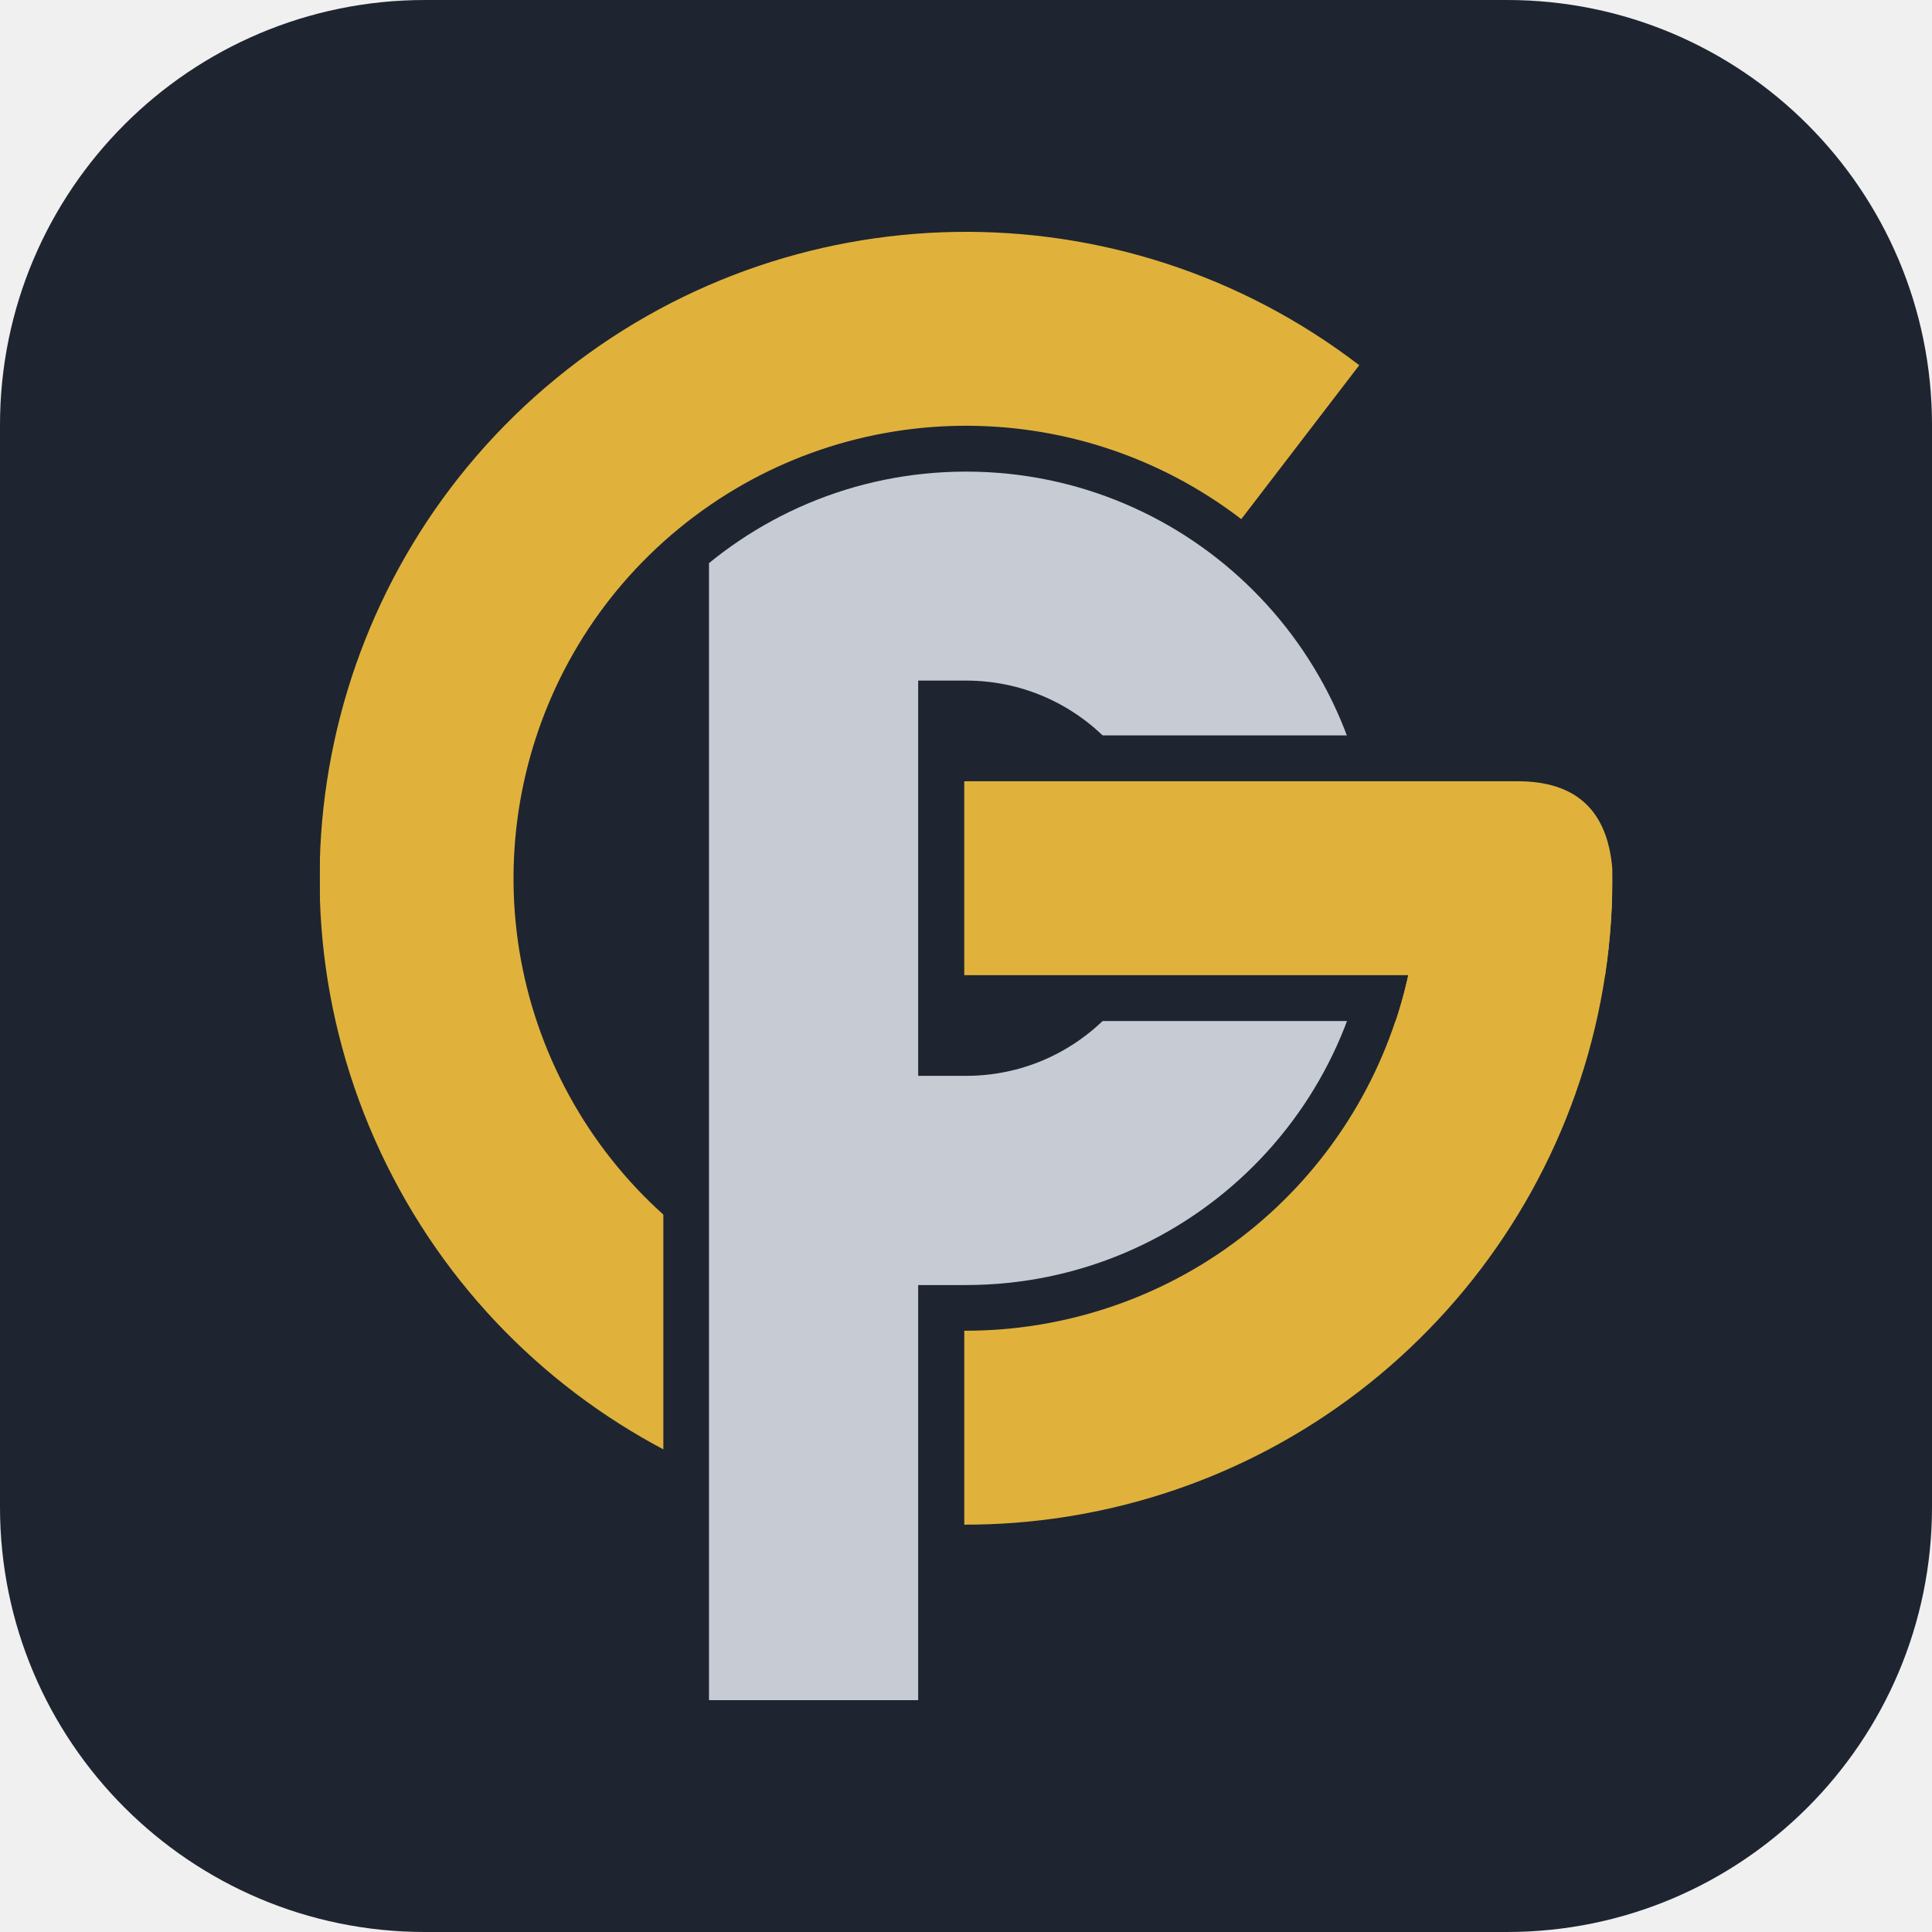
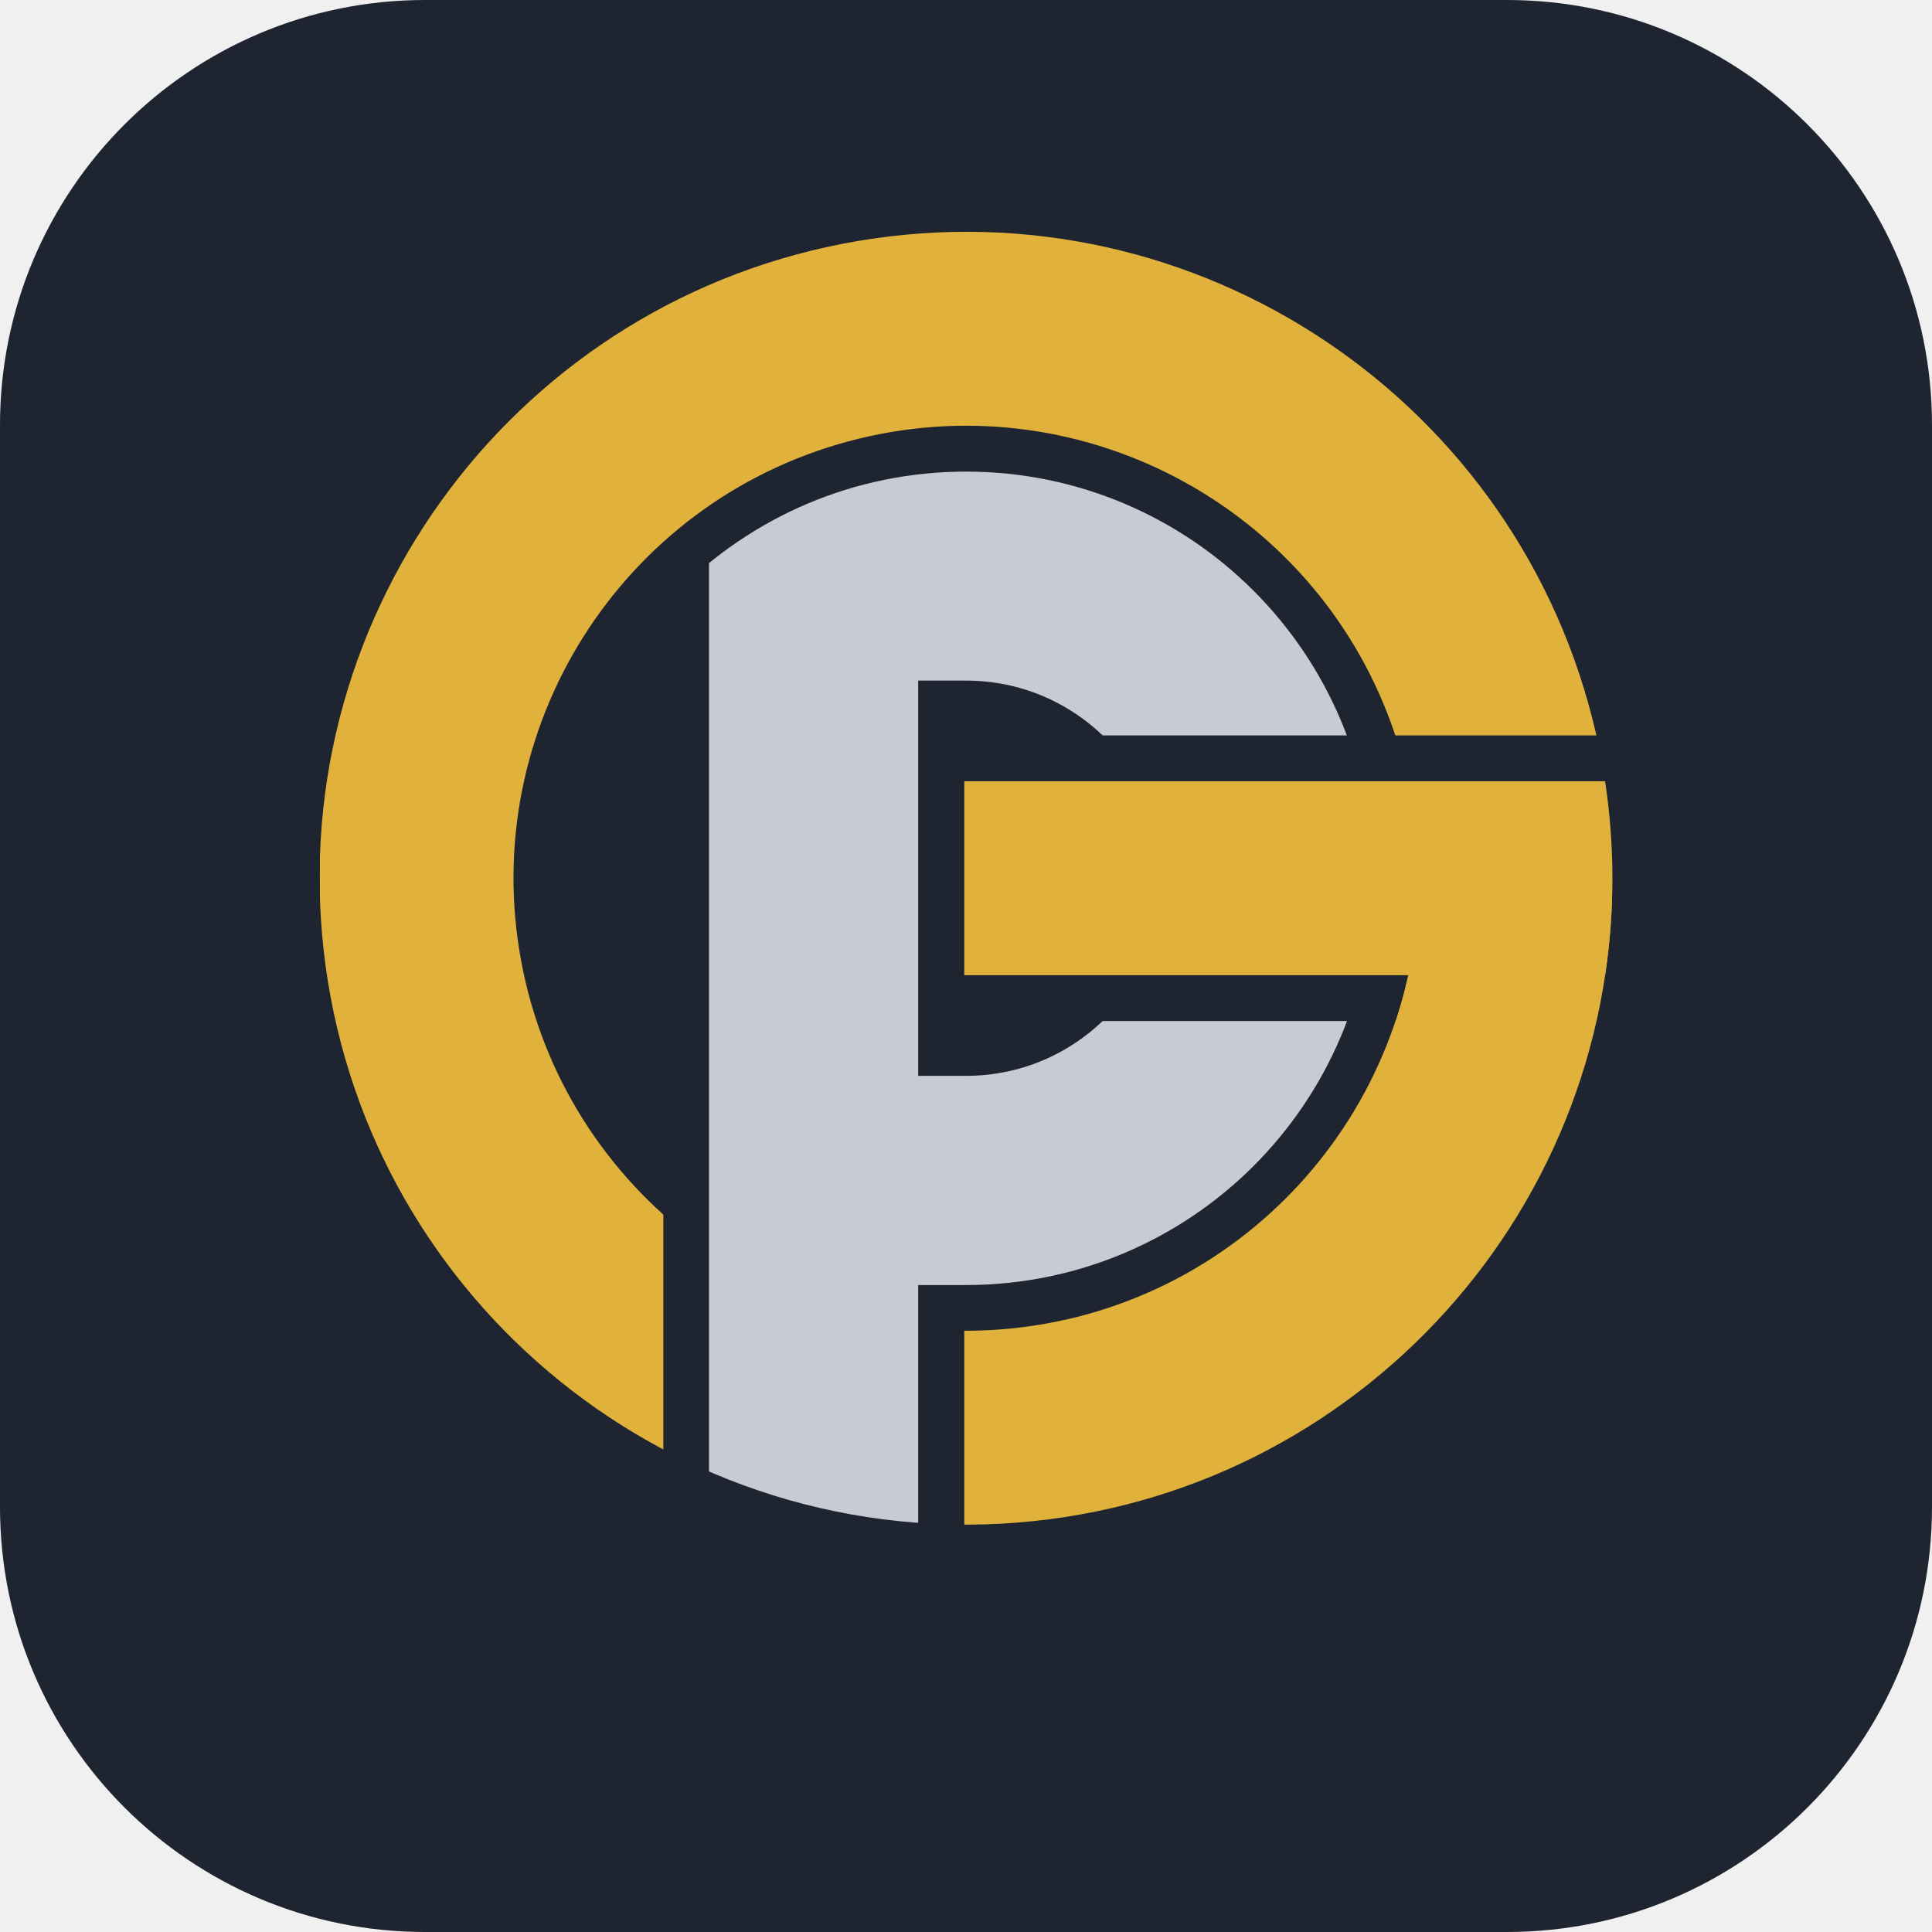
<svg xmlns="http://www.w3.org/2000/svg" width="100" height="100" viewBox="0 0 100 100">
  <rect width="100" height="100" rx="22.0" fill="#1E2530" />
  <svg x="16.544" y="12.0" width="66.913" height="76.0" viewBox="42 52 296 336.2">
    <defs>
-       <clipPath id="gp9d-clip">
+       <clipPath id="gp15-clip">
        <circle cx="190" cy="200" r="93.1" />
        <rect x="0" y="200" width="400" height="220" />
      </clipPath>
-       <clipPath id="gp9d-inner">
+       <clipPath id="gp15-outer">
+         <circle cx="190" cy="200" r="148" />
+       </clipPath>
+       <clipPath id="gp15-inner">
        <circle cx="190" cy="200" r="103.6" />
      </clipPath>
      <mask id="m0" maskUnits="userSpaceOnUse" x="-100" y="-100" width="600" height="600">
        <rect x="-100" y="-100" width="600" height="600" fill="#fff" />
        <rect x="120.7" y="250" width="68.9" height="170" fill="#000" />
      </mask>
      <mask id="m1" maskUnits="userSpaceOnUse" x="-100" y="-100" width="600" height="600">
        <rect x="-100" y="-100" width="600" height="600" fill="#fff" />
-         <path clip-path="url(#gp9d-inner)" d="M205,200 H293.6" fill="none" stroke="#000" stroke-width="65.4" />
+         <path clip-path="url(#gp15-inner)" d="M205,200 H293.6" fill="none" stroke="#000" stroke-width="65.4" />
      </mask>
    </defs>
    <g mask="url(#m1)">
      <g mask="url(#m0)">
-         <path d="M280.04,82.54 A148 148 0 1 0 338,200 L293.6,200 A103.6 103.6 0 1 1 253.03,117.78 Z" fill="#e0b23c" />
+         <path d="M334.34,167.3 A148 148 0 1 0 338,200 L293.6,200 A103.6 103.6 0 1 1 288.3,167.3 Z" fill="#e0b23c" />
      </g>
-       <path clip-path="url(#gp9d-clip)" d="M155.1,388.2 V130.8 H190 A69.2 69.2 0 0 1 190 269.2 H155.1" fill="none" stroke="#c7ccd4" stroke-width="47.9" />
+       <g clip-path="url(#gp15-outer)">
+         <path clip-path="url(#gp15-clip)" d="M155.1,388.2 V130.8 H190 A69.2 69.2 0 0 1 190 269.2 H155.1" fill="none" stroke="#c7ccd4" stroke-width="47.9" />
+       </g>
    </g>
-     <path d="M189.6,177.8 H316.33 Q336.33,177.8 337.98,197.8 A148 148 0 0 1 336.33,222.2 H189.6 Z" fill="#e0b23c" />
+     <path d="M189.6,177.8 H336.33 A148 148 0 0 1 336.33,222.2 H189.6 Z" fill="#e0b23c" />
  </svg>
</svg>
